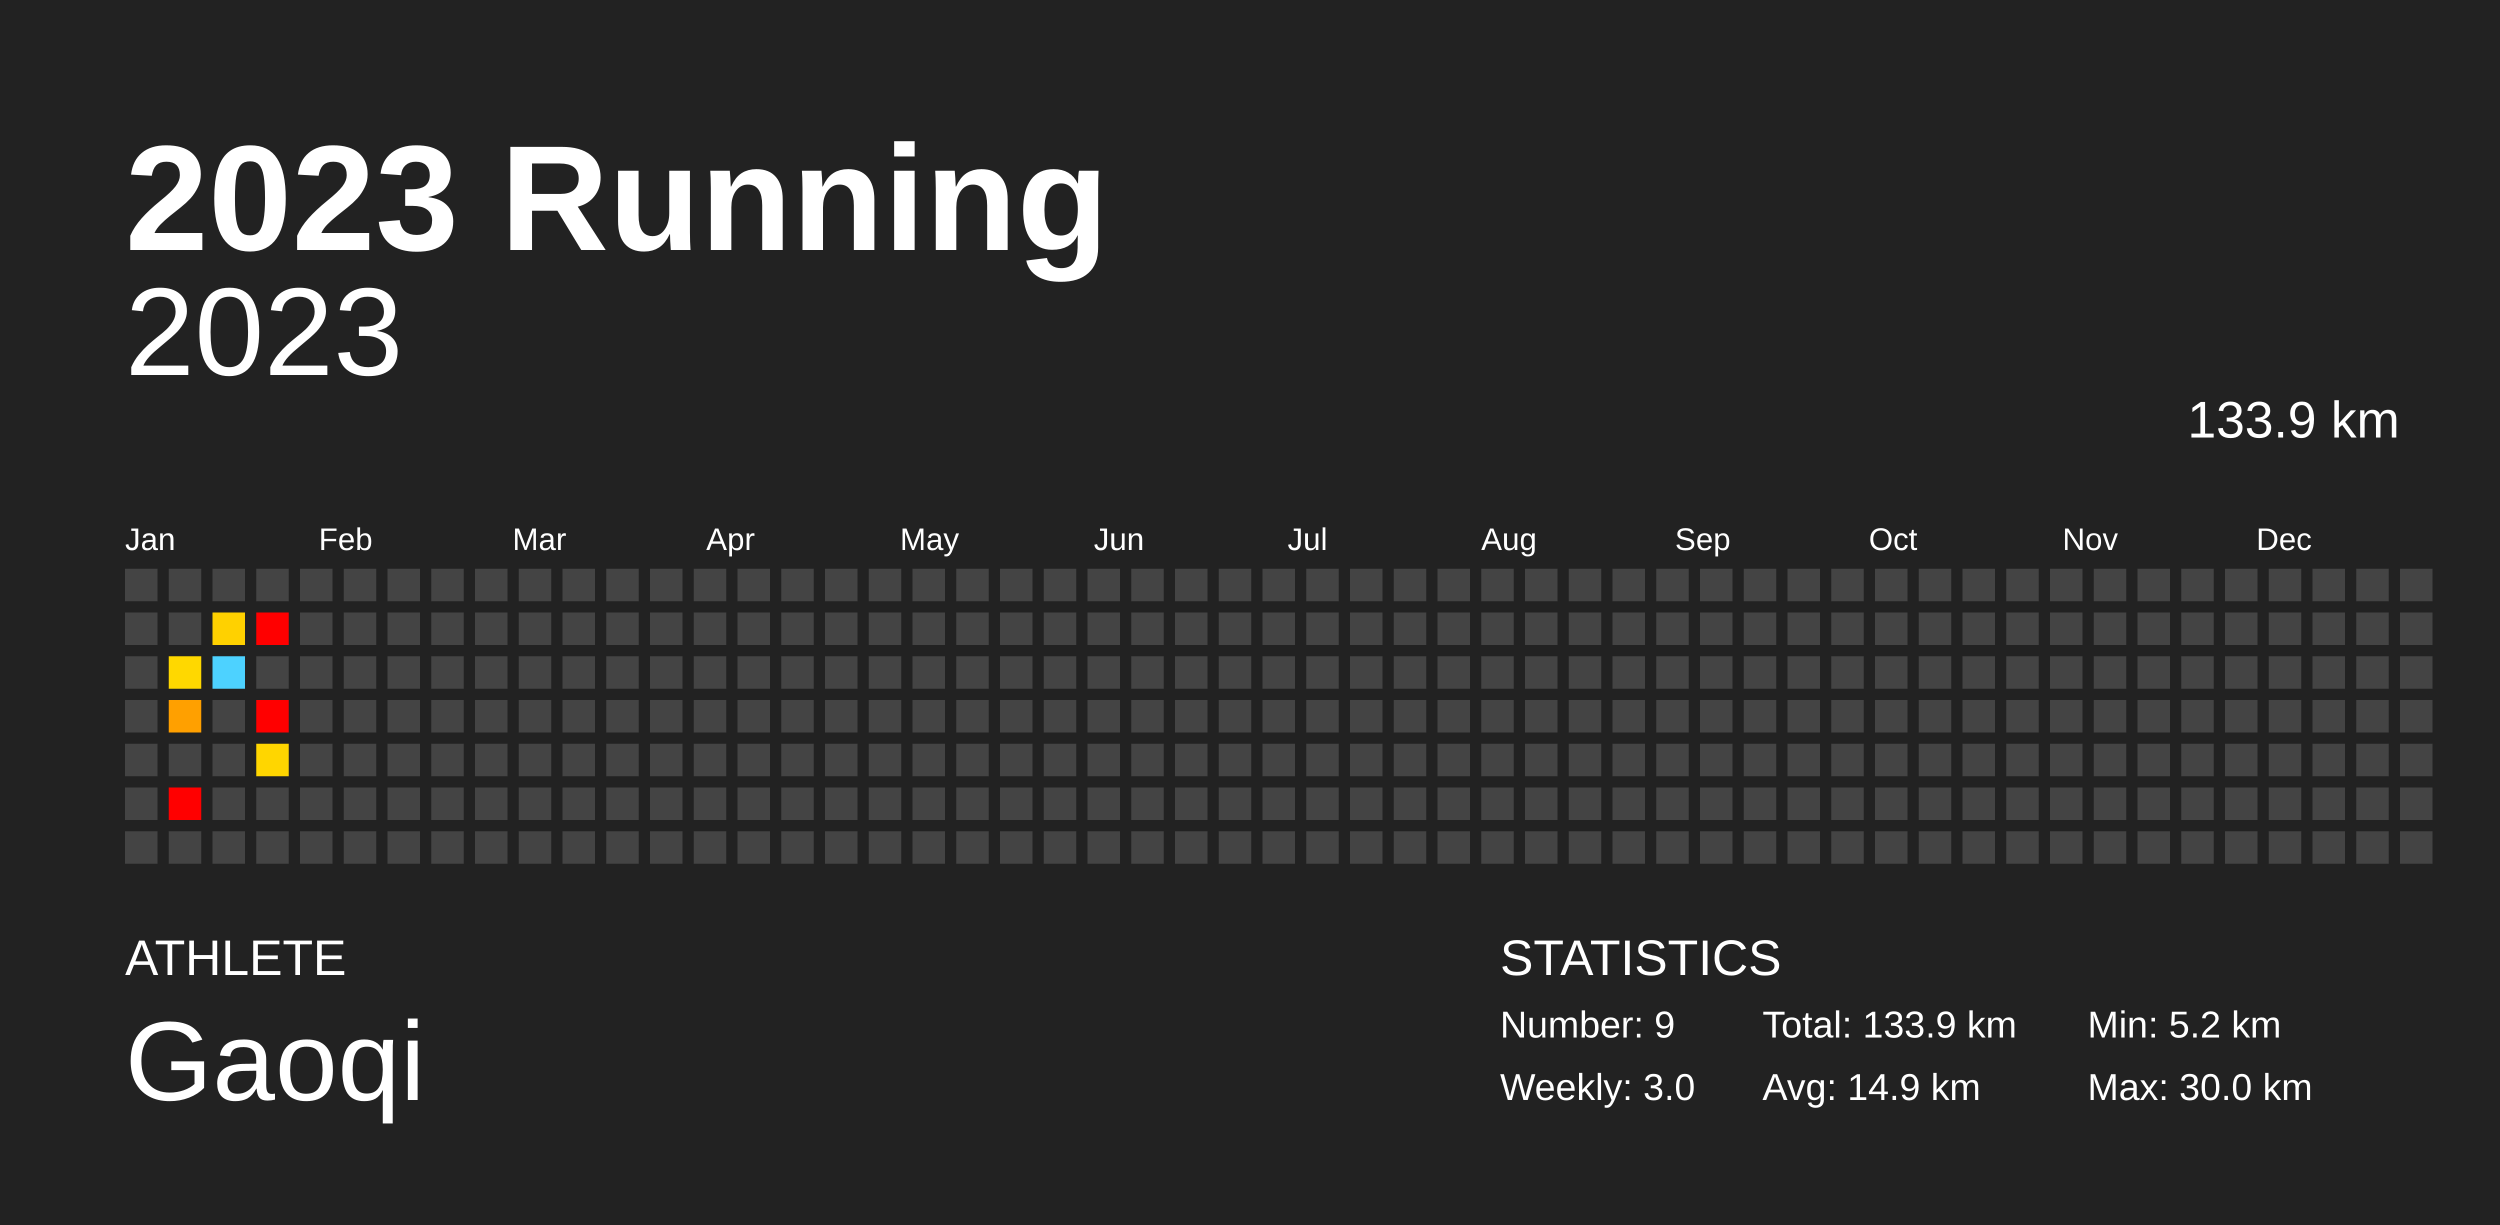
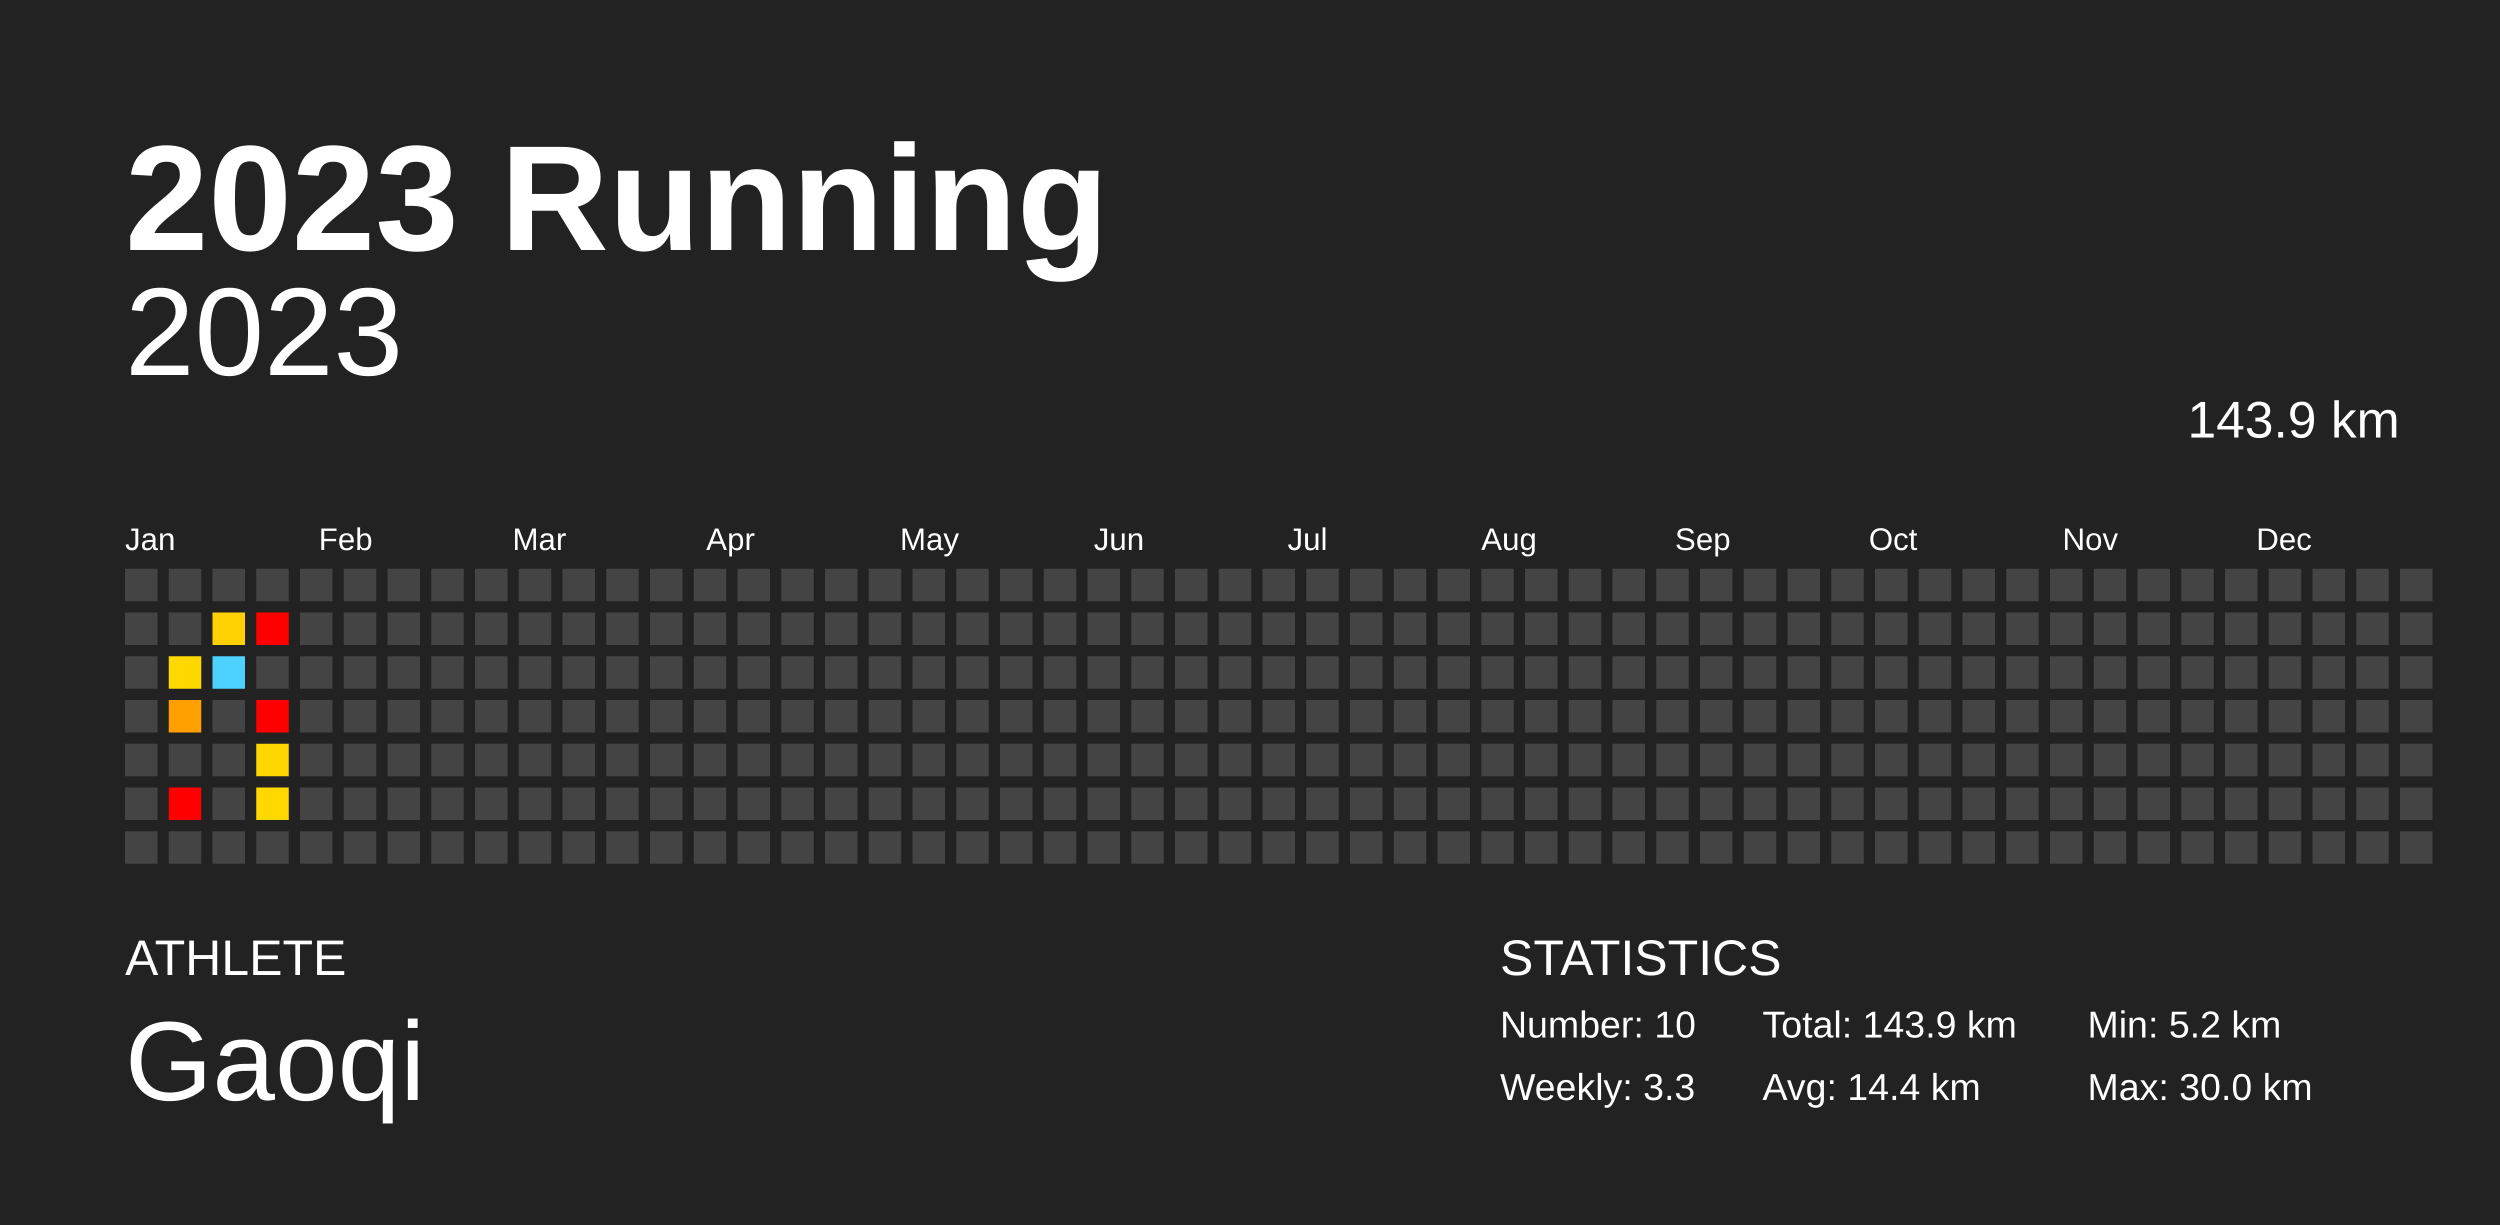
<svg xmlns="http://www.w3.org/2000/svg" baseProfile="full" height="98mm" version="1.1" viewBox="0,0,200,98" width="200mm">
  <defs />
  <rect fill="#222222" height="98" width="200" x="0" y="0" />
  <text fill="#FFFFFF" style="font-size:12px; font-family:Arial; font-weight:bold;" x="10" y="20">2023 Running</text>
  <text fill="#FFFFFF" style="font-size:4px; font-family:Arial" x="10" y="78">ATHLETE</text>
  <text fill="#FFFFFF" style="font-size:9px; font-family:Arial" x="10" y="88">Gaoqi</text>
  <text fill="#FFFFFF" style="font-size:4px; font-family:Arial" x="120" y="78">STATISTICS</text>
-   <text fill="#FFFFFF" style="font-size:3px; font-family:Arial" x="120" y="83">Number: 9</text>
-   <text fill="#FFFFFF" style="font-size:3px; font-family:Arial" x="120" y="88">Weekly: 3.0</text>
-   <text fill="#FFFFFF" style="font-size:3px; font-family:Arial" x="141" y="83">Total: 133.9 km</text>
-   <text fill="#FFFFFF" style="font-size:3px; font-family:Arial" x="141" y="88">Avg: 14.9 km</text>
+   <text fill="#FFFFFF" style="font-size:3px; font-family:Arial" x="120" y="83">Number: 10</text>
+   <text fill="#FFFFFF" style="font-size:3px; font-family:Arial" x="120" y="88">Weekly: 3.3</text>
+   <text fill="#FFFFFF" style="font-size:3px; font-family:Arial" x="141" y="83">Total: 143.9 km</text>
+   <text fill="#FFFFFF" style="font-size:3px; font-family:Arial" x="141" y="88">Avg: 14.4 km</text>
  <text fill="#FFFFFF" style="font-size:3px; font-family:Arial" x="167" y="83">Min: 5.2 km</text>
  <text fill="#FFFFFF" style="font-size:3px; font-family:Arial" x="167" y="88">Max: 30.0 km</text>
  <text alignment-baseline="hanging" fill="#FFFFFF" style="font-size:10.0px; font-family:Arial;" x="10" y="30">2023</text>
-   <text alignment-baseline="hanging" fill="#FFFFFF" style="font-size:4.125px; font-family:Arial;" x="175" y="35">133.9 km</text>
+   <text alignment-baseline="hanging" fill="#FFFFFF" style="font-size:4.125px; font-family:Arial;" x="175" y="35">143.9 km</text>
  <text fill="#FFFFFF" style="font-size:2.5px; font-family:Arial" x="10.0" y="44">Jan</text>
  <text fill="#FFFFFF" style="font-size:2.5px; font-family:Arial" x="25.5" y="44">Feb</text>
  <text fill="#FFFFFF" style="font-size:2.5px; font-family:Arial" x="41.0" y="44">Mar</text>
  <text fill="#FFFFFF" style="font-size:2.5px; font-family:Arial" x="56.5" y="44">Apr</text>
  <text fill="#FFFFFF" style="font-size:2.5px; font-family:Arial" x="72.0" y="44">May</text>
  <text fill="#FFFFFF" style="font-size:2.5px; font-family:Arial" x="87.5" y="44">Jun</text>
  <text fill="#FFFFFF" style="font-size:2.5px; font-family:Arial" x="103.0" y="44">Jul</text>
  <text fill="#FFFFFF" style="font-size:2.5px; font-family:Arial" x="118.5" y="44">Aug</text>
  <text fill="#FFFFFF" style="font-size:2.5px; font-family:Arial" x="134.0" y="44">Sep</text>
  <text fill="#FFFFFF" style="font-size:2.5px; font-family:Arial" x="149.5" y="44">Oct</text>
  <text fill="#FFFFFF" style="font-size:2.5px; font-family:Arial" x="165.0" y="44">Nov</text>
  <text fill="#FFFFFF" style="font-size:2.5px; font-family:Arial" x="180.5" y="44">Dec</text>
  <rect fill="#444444" height="2.6" width="2.6" x="10.0" y="45.5" />
  <rect fill="#444444" height="2.6" width="2.6" x="10.0" y="49.0" />
  <rect fill="#444444" height="2.6" width="2.6" x="10.0" y="52.5" />
  <rect fill="#444444" height="2.6" width="2.6" x="10.0" y="56.0" />
  <rect fill="#444444" height="2.6" width="2.6" x="10.0" y="59.5" />
  <rect fill="#444444" height="2.6" width="2.6" x="10.0" y="63.0" />
  <rect fill="#444444" height="2.6" width="2.6" x="10.0" y="66.5" />
  <rect fill="#444444" height="2.6" width="2.6" x="13.5" y="45.5" />
  <rect fill="#444444" height="2.6" width="2.6" x="13.5" y="49.0" />
  <rect fill="#ffd800" height="2.6" width="2.6" x="13.5" y="52.5" />
  <rect fill="#ffa000" height="2.6" width="2.6" x="13.5" y="56.0" />
  <rect fill="#444444" height="2.6" width="2.6" x="13.5" y="59.5" />
  <rect fill="red" height="2.6" width="2.6" x="13.5" y="63.0" />
  <rect fill="#444444" height="2.6" width="2.6" x="13.5" y="66.5" />
  <rect fill="#444444" height="2.6" width="2.6" x="17.0" y="45.5" />
  <rect fill="#ffd100" height="2.6" width="2.6" x="17.0" y="49.0" />
  <rect fill="#4dd2ff" height="2.6" width="2.6" x="17.0" y="52.5" />
  <rect fill="#444444" height="2.6" width="2.6" x="17.0" y="56.0" />
  <rect fill="#444444" height="2.6" width="2.6" x="17.0" y="59.5" />
  <rect fill="#444444" height="2.6" width="2.6" x="17.0" y="63.0" />
  <rect fill="#444444" height="2.6" width="2.6" x="17.0" y="66.5" />
  <rect fill="#444444" height="2.6" width="2.6" x="20.5" y="45.5" />
  <rect fill="red" height="2.6" width="2.6" x="20.5" y="49.0" />
  <rect fill="#444444" height="2.6" width="2.6" x="20.5" y="52.5" />
  <rect fill="red" height="2.6" width="2.6" x="20.5" y="56.0" />
  <rect fill="#ffd600" height="2.6" width="2.6" x="20.5" y="59.5" />
-   <rect fill="#444444" height="2.6" width="2.6" x="20.5" y="63.0" />
+   <rect fill="#ffd800" height="2.6" width="2.6" x="20.5" y="63.0" />
  <rect fill="#444444" height="2.6" width="2.6" x="20.5" y="66.5" />
  <rect fill="#444444" height="2.6" width="2.6" x="24.0" y="45.5" />
  <rect fill="#444444" height="2.6" width="2.6" x="24.0" y="49.0" />
  <rect fill="#444444" height="2.6" width="2.6" x="24.0" y="52.5" />
  <rect fill="#444444" height="2.6" width="2.6" x="24.0" y="56.0" />
  <rect fill="#444444" height="2.6" width="2.6" x="24.0" y="59.5" />
  <rect fill="#444444" height="2.6" width="2.6" x="24.0" y="63.0" />
  <rect fill="#444444" height="2.6" width="2.6" x="24.0" y="66.5" />
  <rect fill="#444444" height="2.6" width="2.6" x="27.5" y="45.5" />
  <rect fill="#444444" height="2.6" width="2.6" x="27.5" y="49.0" />
  <rect fill="#444444" height="2.6" width="2.6" x="27.5" y="52.5" />
  <rect fill="#444444" height="2.6" width="2.6" x="27.5" y="56.0" />
  <rect fill="#444444" height="2.6" width="2.6" x="27.5" y="59.5" />
  <rect fill="#444444" height="2.6" width="2.6" x="27.5" y="63.0" />
  <rect fill="#444444" height="2.6" width="2.6" x="27.5" y="66.5" />
  <rect fill="#444444" height="2.6" width="2.6" x="31.0" y="45.5" />
  <rect fill="#444444" height="2.6" width="2.6" x="31.0" y="49.0" />
  <rect fill="#444444" height="2.6" width="2.6" x="31.0" y="52.5" />
  <rect fill="#444444" height="2.6" width="2.6" x="31.0" y="56.0" />
  <rect fill="#444444" height="2.6" width="2.6" x="31.0" y="59.5" />
  <rect fill="#444444" height="2.6" width="2.6" x="31.0" y="63.0" />
  <rect fill="#444444" height="2.6" width="2.6" x="31.0" y="66.5" />
  <rect fill="#444444" height="2.6" width="2.6" x="34.5" y="45.5" />
  <rect fill="#444444" height="2.6" width="2.6" x="34.5" y="49.0" />
  <rect fill="#444444" height="2.6" width="2.6" x="34.5" y="52.5" />
  <rect fill="#444444" height="2.6" width="2.6" x="34.5" y="56.0" />
  <rect fill="#444444" height="2.6" width="2.6" x="34.5" y="59.5" />
  <rect fill="#444444" height="2.6" width="2.6" x="34.5" y="63.0" />
  <rect fill="#444444" height="2.6" width="2.6" x="34.5" y="66.5" />
  <rect fill="#444444" height="2.6" width="2.6" x="38.0" y="45.5" />
  <rect fill="#444444" height="2.6" width="2.6" x="38.0" y="49.0" />
  <rect fill="#444444" height="2.6" width="2.6" x="38.0" y="52.5" />
  <rect fill="#444444" height="2.6" width="2.6" x="38.0" y="56.0" />
  <rect fill="#444444" height="2.6" width="2.6" x="38.0" y="59.5" />
  <rect fill="#444444" height="2.6" width="2.6" x="38.0" y="63.0" />
  <rect fill="#444444" height="2.6" width="2.6" x="38.0" y="66.5" />
  <rect fill="#444444" height="2.6" width="2.6" x="41.5" y="45.5" />
  <rect fill="#444444" height="2.6" width="2.6" x="41.5" y="49.0" />
  <rect fill="#444444" height="2.6" width="2.6" x="41.5" y="52.5" />
  <rect fill="#444444" height="2.6" width="2.6" x="41.5" y="56.0" />
  <rect fill="#444444" height="2.6" width="2.6" x="41.5" y="59.5" />
  <rect fill="#444444" height="2.6" width="2.6" x="41.5" y="63.0" />
  <rect fill="#444444" height="2.6" width="2.6" x="41.5" y="66.5" />
  <rect fill="#444444" height="2.6" width="2.6" x="45.0" y="45.5" />
  <rect fill="#444444" height="2.6" width="2.6" x="45.0" y="49.0" />
  <rect fill="#444444" height="2.6" width="2.6" x="45.0" y="52.5" />
  <rect fill="#444444" height="2.6" width="2.6" x="45.0" y="56.0" />
  <rect fill="#444444" height="2.6" width="2.6" x="45.0" y="59.5" />
  <rect fill="#444444" height="2.6" width="2.6" x="45.0" y="63.0" />
  <rect fill="#444444" height="2.6" width="2.6" x="45.0" y="66.5" />
  <rect fill="#444444" height="2.6" width="2.6" x="48.5" y="45.5" />
  <rect fill="#444444" height="2.6" width="2.6" x="48.5" y="49.0" />
  <rect fill="#444444" height="2.6" width="2.6" x="48.5" y="52.5" />
  <rect fill="#444444" height="2.6" width="2.6" x="48.5" y="56.0" />
  <rect fill="#444444" height="2.6" width="2.6" x="48.5" y="59.5" />
  <rect fill="#444444" height="2.6" width="2.6" x="48.5" y="63.0" />
  <rect fill="#444444" height="2.6" width="2.6" x="48.5" y="66.5" />
  <rect fill="#444444" height="2.6" width="2.6" x="52.0" y="45.5" />
  <rect fill="#444444" height="2.6" width="2.6" x="52.0" y="49.0" />
  <rect fill="#444444" height="2.6" width="2.6" x="52.0" y="52.5" />
  <rect fill="#444444" height="2.6" width="2.6" x="52.0" y="56.0" />
  <rect fill="#444444" height="2.6" width="2.6" x="52.0" y="59.5" />
  <rect fill="#444444" height="2.6" width="2.6" x="52.0" y="63.0" />
  <rect fill="#444444" height="2.6" width="2.6" x="52.0" y="66.5" />
  <rect fill="#444444" height="2.6" width="2.6" x="55.5" y="45.5" />
  <rect fill="#444444" height="2.6" width="2.6" x="55.5" y="49.0" />
  <rect fill="#444444" height="2.6" width="2.6" x="55.5" y="52.5" />
  <rect fill="#444444" height="2.6" width="2.6" x="55.5" y="56.0" />
  <rect fill="#444444" height="2.6" width="2.6" x="55.5" y="59.5" />
  <rect fill="#444444" height="2.6" width="2.6" x="55.5" y="63.0" />
  <rect fill="#444444" height="2.6" width="2.6" x="55.5" y="66.5" />
  <rect fill="#444444" height="2.6" width="2.6" x="59.0" y="45.5" />
  <rect fill="#444444" height="2.6" width="2.6" x="59.0" y="49.0" />
  <rect fill="#444444" height="2.6" width="2.6" x="59.0" y="52.5" />
  <rect fill="#444444" height="2.6" width="2.6" x="59.0" y="56.0" />
  <rect fill="#444444" height="2.6" width="2.6" x="59.0" y="59.5" />
  <rect fill="#444444" height="2.6" width="2.6" x="59.0" y="63.0" />
  <rect fill="#444444" height="2.6" width="2.6" x="59.0" y="66.5" />
  <rect fill="#444444" height="2.6" width="2.6" x="62.5" y="45.5" />
  <rect fill="#444444" height="2.6" width="2.6" x="62.5" y="49.0" />
  <rect fill="#444444" height="2.6" width="2.6" x="62.5" y="52.5" />
  <rect fill="#444444" height="2.6" width="2.6" x="62.5" y="56.0" />
  <rect fill="#444444" height="2.6" width="2.6" x="62.5" y="59.5" />
  <rect fill="#444444" height="2.6" width="2.6" x="62.5" y="63.0" />
  <rect fill="#444444" height="2.6" width="2.6" x="62.5" y="66.5" />
  <rect fill="#444444" height="2.6" width="2.6" x="66.0" y="45.5" />
  <rect fill="#444444" height="2.6" width="2.6" x="66.0" y="49.0" />
  <rect fill="#444444" height="2.6" width="2.6" x="66.0" y="52.5" />
  <rect fill="#444444" height="2.6" width="2.6" x="66.0" y="56.0" />
  <rect fill="#444444" height="2.6" width="2.6" x="66.0" y="59.5" />
  <rect fill="#444444" height="2.6" width="2.6" x="66.0" y="63.0" />
  <rect fill="#444444" height="2.6" width="2.6" x="66.0" y="66.5" />
  <rect fill="#444444" height="2.6" width="2.6" x="69.5" y="45.5" />
  <rect fill="#444444" height="2.6" width="2.6" x="69.5" y="49.0" />
  <rect fill="#444444" height="2.6" width="2.6" x="69.5" y="52.5" />
  <rect fill="#444444" height="2.6" width="2.6" x="69.5" y="56.0" />
  <rect fill="#444444" height="2.6" width="2.6" x="69.5" y="59.5" />
  <rect fill="#444444" height="2.6" width="2.6" x="69.5" y="63.0" />
  <rect fill="#444444" height="2.6" width="2.6" x="69.5" y="66.5" />
  <rect fill="#444444" height="2.6" width="2.6" x="73.0" y="45.5" />
  <rect fill="#444444" height="2.6" width="2.6" x="73.0" y="49.0" />
  <rect fill="#444444" height="2.6" width="2.6" x="73.0" y="52.5" />
  <rect fill="#444444" height="2.6" width="2.6" x="73.0" y="56.0" />
  <rect fill="#444444" height="2.6" width="2.6" x="73.0" y="59.5" />
  <rect fill="#444444" height="2.6" width="2.6" x="73.0" y="63.0" />
  <rect fill="#444444" height="2.6" width="2.6" x="73.0" y="66.5" />
  <rect fill="#444444" height="2.6" width="2.6" x="76.5" y="45.5" />
  <rect fill="#444444" height="2.6" width="2.6" x="76.5" y="49.0" />
  <rect fill="#444444" height="2.6" width="2.6" x="76.5" y="52.5" />
  <rect fill="#444444" height="2.6" width="2.6" x="76.5" y="56.0" />
  <rect fill="#444444" height="2.6" width="2.6" x="76.5" y="59.5" />
  <rect fill="#444444" height="2.6" width="2.6" x="76.5" y="63.0" />
  <rect fill="#444444" height="2.6" width="2.6" x="76.5" y="66.5" />
  <rect fill="#444444" height="2.6" width="2.6" x="80.0" y="45.5" />
  <rect fill="#444444" height="2.6" width="2.6" x="80.0" y="49.0" />
  <rect fill="#444444" height="2.6" width="2.6" x="80.0" y="52.5" />
  <rect fill="#444444" height="2.6" width="2.6" x="80.0" y="56.0" />
  <rect fill="#444444" height="2.6" width="2.6" x="80.0" y="59.5" />
  <rect fill="#444444" height="2.6" width="2.6" x="80.0" y="63.0" />
  <rect fill="#444444" height="2.6" width="2.6" x="80.0" y="66.5" />
  <rect fill="#444444" height="2.6" width="2.6" x="83.5" y="45.5" />
  <rect fill="#444444" height="2.6" width="2.6" x="83.5" y="49.0" />
  <rect fill="#444444" height="2.6" width="2.6" x="83.5" y="52.5" />
  <rect fill="#444444" height="2.6" width="2.6" x="83.5" y="56.0" />
  <rect fill="#444444" height="2.6" width="2.6" x="83.5" y="59.5" />
  <rect fill="#444444" height="2.6" width="2.6" x="83.5" y="63.0" />
  <rect fill="#444444" height="2.6" width="2.6" x="83.5" y="66.5" />
  <rect fill="#444444" height="2.6" width="2.6" x="87.0" y="45.5" />
  <rect fill="#444444" height="2.6" width="2.6" x="87.0" y="49.0" />
  <rect fill="#444444" height="2.6" width="2.6" x="87.0" y="52.5" />
  <rect fill="#444444" height="2.6" width="2.6" x="87.0" y="56.0" />
  <rect fill="#444444" height="2.6" width="2.6" x="87.0" y="59.5" />
  <rect fill="#444444" height="2.6" width="2.6" x="87.0" y="63.0" />
  <rect fill="#444444" height="2.6" width="2.6" x="87.0" y="66.5" />
  <rect fill="#444444" height="2.6" width="2.6" x="90.5" y="45.5" />
  <rect fill="#444444" height="2.6" width="2.6" x="90.5" y="49.0" />
  <rect fill="#444444" height="2.6" width="2.6" x="90.5" y="52.5" />
  <rect fill="#444444" height="2.6" width="2.6" x="90.5" y="56.0" />
  <rect fill="#444444" height="2.6" width="2.6" x="90.5" y="59.5" />
  <rect fill="#444444" height="2.6" width="2.6" x="90.5" y="63.0" />
  <rect fill="#444444" height="2.6" width="2.6" x="90.5" y="66.5" />
  <rect fill="#444444" height="2.6" width="2.6" x="94.0" y="45.5" />
  <rect fill="#444444" height="2.6" width="2.6" x="94.0" y="49.0" />
  <rect fill="#444444" height="2.6" width="2.6" x="94.0" y="52.5" />
  <rect fill="#444444" height="2.6" width="2.6" x="94.0" y="56.0" />
  <rect fill="#444444" height="2.6" width="2.6" x="94.0" y="59.5" />
  <rect fill="#444444" height="2.6" width="2.6" x="94.0" y="63.0" />
  <rect fill="#444444" height="2.6" width="2.6" x="94.0" y="66.5" />
  <rect fill="#444444" height="2.6" width="2.6" x="97.5" y="45.5" />
  <rect fill="#444444" height="2.6" width="2.6" x="97.5" y="49.0" />
  <rect fill="#444444" height="2.6" width="2.6" x="97.5" y="52.5" />
  <rect fill="#444444" height="2.6" width="2.6" x="97.5" y="56.0" />
  <rect fill="#444444" height="2.6" width="2.6" x="97.5" y="59.5" />
  <rect fill="#444444" height="2.6" width="2.6" x="97.5" y="63.0" />
  <rect fill="#444444" height="2.6" width="2.6" x="97.5" y="66.5" />
  <rect fill="#444444" height="2.6" width="2.6" x="101.0" y="45.5" />
  <rect fill="#444444" height="2.6" width="2.6" x="101.0" y="49.0" />
  <rect fill="#444444" height="2.6" width="2.6" x="101.0" y="52.5" />
  <rect fill="#444444" height="2.6" width="2.6" x="101.0" y="56.0" />
  <rect fill="#444444" height="2.6" width="2.6" x="101.0" y="59.5" />
  <rect fill="#444444" height="2.6" width="2.6" x="101.0" y="63.0" />
  <rect fill="#444444" height="2.6" width="2.6" x="101.0" y="66.5" />
  <rect fill="#444444" height="2.6" width="2.6" x="104.5" y="45.5" />
  <rect fill="#444444" height="2.6" width="2.6" x="104.5" y="49.0" />
  <rect fill="#444444" height="2.6" width="2.6" x="104.5" y="52.5" />
  <rect fill="#444444" height="2.6" width="2.6" x="104.5" y="56.0" />
  <rect fill="#444444" height="2.6" width="2.6" x="104.5" y="59.5" />
  <rect fill="#444444" height="2.6" width="2.6" x="104.5" y="63.0" />
  <rect fill="#444444" height="2.6" width="2.6" x="104.5" y="66.5" />
  <rect fill="#444444" height="2.6" width="2.6" x="108.0" y="45.5" />
  <rect fill="#444444" height="2.6" width="2.6" x="108.0" y="49.0" />
  <rect fill="#444444" height="2.6" width="2.6" x="108.0" y="52.5" />
  <rect fill="#444444" height="2.6" width="2.6" x="108.0" y="56.0" />
  <rect fill="#444444" height="2.6" width="2.6" x="108.0" y="59.5" />
  <rect fill="#444444" height="2.6" width="2.6" x="108.0" y="63.0" />
  <rect fill="#444444" height="2.6" width="2.6" x="108.0" y="66.5" />
  <rect fill="#444444" height="2.6" width="2.6" x="111.5" y="45.5" />
  <rect fill="#444444" height="2.6" width="2.6" x="111.5" y="49.0" />
  <rect fill="#444444" height="2.6" width="2.6" x="111.5" y="52.5" />
  <rect fill="#444444" height="2.6" width="2.6" x="111.5" y="56.0" />
  <rect fill="#444444" height="2.6" width="2.6" x="111.5" y="59.5" />
  <rect fill="#444444" height="2.6" width="2.6" x="111.5" y="63.0" />
  <rect fill="#444444" height="2.6" width="2.6" x="111.5" y="66.5" />
  <rect fill="#444444" height="2.6" width="2.6" x="115.0" y="45.5" />
  <rect fill="#444444" height="2.6" width="2.6" x="115.0" y="49.0" />
  <rect fill="#444444" height="2.6" width="2.6" x="115.0" y="52.5" />
  <rect fill="#444444" height="2.6" width="2.6" x="115.0" y="56.0" />
  <rect fill="#444444" height="2.6" width="2.6" x="115.0" y="59.5" />
  <rect fill="#444444" height="2.6" width="2.6" x="115.0" y="63.0" />
  <rect fill="#444444" height="2.6" width="2.6" x="115.0" y="66.5" />
  <rect fill="#444444" height="2.6" width="2.6" x="118.5" y="45.5" />
  <rect fill="#444444" height="2.6" width="2.6" x="118.5" y="49.0" />
  <rect fill="#444444" height="2.6" width="2.6" x="118.5" y="52.5" />
  <rect fill="#444444" height="2.6" width="2.6" x="118.5" y="56.0" />
  <rect fill="#444444" height="2.6" width="2.6" x="118.5" y="59.5" />
  <rect fill="#444444" height="2.6" width="2.6" x="118.5" y="63.0" />
  <rect fill="#444444" height="2.6" width="2.6" x="118.5" y="66.5" />
  <rect fill="#444444" height="2.6" width="2.6" x="122.0" y="45.5" />
  <rect fill="#444444" height="2.6" width="2.6" x="122.0" y="49.0" />
  <rect fill="#444444" height="2.6" width="2.6" x="122.0" y="52.5" />
  <rect fill="#444444" height="2.6" width="2.6" x="122.0" y="56.0" />
  <rect fill="#444444" height="2.6" width="2.6" x="122.0" y="59.5" />
  <rect fill="#444444" height="2.6" width="2.6" x="122.0" y="63.0" />
  <rect fill="#444444" height="2.6" width="2.6" x="122.0" y="66.5" />
  <rect fill="#444444" height="2.6" width="2.6" x="125.5" y="45.5" />
  <rect fill="#444444" height="2.6" width="2.6" x="125.5" y="49.0" />
  <rect fill="#444444" height="2.6" width="2.6" x="125.5" y="52.5" />
  <rect fill="#444444" height="2.6" width="2.6" x="125.5" y="56.0" />
  <rect fill="#444444" height="2.6" width="2.6" x="125.5" y="59.5" />
  <rect fill="#444444" height="2.6" width="2.6" x="125.5" y="63.0" />
  <rect fill="#444444" height="2.6" width="2.6" x="125.5" y="66.5" />
  <rect fill="#444444" height="2.6" width="2.6" x="129.0" y="45.5" />
  <rect fill="#444444" height="2.6" width="2.6" x="129.0" y="49.0" />
  <rect fill="#444444" height="2.6" width="2.6" x="129.0" y="52.5" />
  <rect fill="#444444" height="2.6" width="2.6" x="129.0" y="56.0" />
  <rect fill="#444444" height="2.6" width="2.6" x="129.0" y="59.5" />
  <rect fill="#444444" height="2.6" width="2.6" x="129.0" y="63.0" />
  <rect fill="#444444" height="2.6" width="2.6" x="129.0" y="66.5" />
  <rect fill="#444444" height="2.6" width="2.6" x="132.5" y="45.5" />
  <rect fill="#444444" height="2.6" width="2.6" x="132.5" y="49.0" />
  <rect fill="#444444" height="2.6" width="2.6" x="132.5" y="52.5" />
  <rect fill="#444444" height="2.6" width="2.6" x="132.5" y="56.0" />
  <rect fill="#444444" height="2.6" width="2.6" x="132.5" y="59.5" />
  <rect fill="#444444" height="2.6" width="2.6" x="132.5" y="63.0" />
  <rect fill="#444444" height="2.6" width="2.6" x="132.5" y="66.5" />
  <rect fill="#444444" height="2.6" width="2.6" x="136.0" y="45.5" />
  <rect fill="#444444" height="2.6" width="2.6" x="136.0" y="49.0" />
  <rect fill="#444444" height="2.6" width="2.6" x="136.0" y="52.5" />
  <rect fill="#444444" height="2.6" width="2.6" x="136.0" y="56.0" />
  <rect fill="#444444" height="2.6" width="2.6" x="136.0" y="59.5" />
  <rect fill="#444444" height="2.6" width="2.6" x="136.0" y="63.0" />
  <rect fill="#444444" height="2.6" width="2.6" x="136.0" y="66.5" />
  <rect fill="#444444" height="2.6" width="2.6" x="139.5" y="45.5" />
  <rect fill="#444444" height="2.6" width="2.6" x="139.5" y="49.0" />
  <rect fill="#444444" height="2.6" width="2.6" x="139.5" y="52.5" />
  <rect fill="#444444" height="2.6" width="2.6" x="139.5" y="56.0" />
  <rect fill="#444444" height="2.6" width="2.6" x="139.5" y="59.5" />
  <rect fill="#444444" height="2.6" width="2.6" x="139.5" y="63.0" />
  <rect fill="#444444" height="2.6" width="2.6" x="139.5" y="66.5" />
  <rect fill="#444444" height="2.6" width="2.6" x="143.0" y="45.5" />
  <rect fill="#444444" height="2.6" width="2.6" x="143.0" y="49.0" />
  <rect fill="#444444" height="2.6" width="2.6" x="143.0" y="52.5" />
  <rect fill="#444444" height="2.6" width="2.6" x="143.0" y="56.0" />
  <rect fill="#444444" height="2.6" width="2.6" x="143.0" y="59.5" />
  <rect fill="#444444" height="2.6" width="2.6" x="143.0" y="63.0" />
  <rect fill="#444444" height="2.6" width="2.6" x="143.0" y="66.5" />
  <rect fill="#444444" height="2.6" width="2.6" x="146.5" y="45.5" />
  <rect fill="#444444" height="2.6" width="2.6" x="146.5" y="49.0" />
  <rect fill="#444444" height="2.6" width="2.6" x="146.5" y="52.5" />
  <rect fill="#444444" height="2.6" width="2.6" x="146.5" y="56.0" />
  <rect fill="#444444" height="2.6" width="2.6" x="146.5" y="59.5" />
  <rect fill="#444444" height="2.6" width="2.6" x="146.5" y="63.0" />
  <rect fill="#444444" height="2.6" width="2.6" x="146.5" y="66.5" />
  <rect fill="#444444" height="2.6" width="2.6" x="150.0" y="45.5" />
  <rect fill="#444444" height="2.6" width="2.6" x="150.0" y="49.0" />
  <rect fill="#444444" height="2.6" width="2.6" x="150.0" y="52.5" />
  <rect fill="#444444" height="2.6" width="2.6" x="150.0" y="56.0" />
  <rect fill="#444444" height="2.6" width="2.6" x="150.0" y="59.5" />
  <rect fill="#444444" height="2.6" width="2.6" x="150.0" y="63.0" />
  <rect fill="#444444" height="2.6" width="2.6" x="150.0" y="66.5" />
  <rect fill="#444444" height="2.6" width="2.6" x="153.5" y="45.5" />
  <rect fill="#444444" height="2.6" width="2.6" x="153.5" y="49.0" />
  <rect fill="#444444" height="2.6" width="2.6" x="153.5" y="52.5" />
  <rect fill="#444444" height="2.6" width="2.6" x="153.5" y="56.0" />
  <rect fill="#444444" height="2.6" width="2.6" x="153.5" y="59.5" />
  <rect fill="#444444" height="2.6" width="2.6" x="153.5" y="63.0" />
  <rect fill="#444444" height="2.6" width="2.6" x="153.5" y="66.5" />
  <rect fill="#444444" height="2.6" width="2.6" x="157.0" y="45.5" />
  <rect fill="#444444" height="2.6" width="2.6" x="157.0" y="49.0" />
  <rect fill="#444444" height="2.6" width="2.6" x="157.0" y="52.5" />
  <rect fill="#444444" height="2.6" width="2.6" x="157.0" y="56.0" />
  <rect fill="#444444" height="2.6" width="2.6" x="157.0" y="59.5" />
  <rect fill="#444444" height="2.6" width="2.6" x="157.0" y="63.0" />
  <rect fill="#444444" height="2.6" width="2.6" x="157.0" y="66.5" />
  <rect fill="#444444" height="2.6" width="2.6" x="160.5" y="45.5" />
  <rect fill="#444444" height="2.6" width="2.6" x="160.5" y="49.0" />
  <rect fill="#444444" height="2.6" width="2.6" x="160.5" y="52.5" />
  <rect fill="#444444" height="2.6" width="2.6" x="160.5" y="56.0" />
  <rect fill="#444444" height="2.6" width="2.6" x="160.5" y="59.5" />
  <rect fill="#444444" height="2.6" width="2.6" x="160.5" y="63.0" />
  <rect fill="#444444" height="2.6" width="2.6" x="160.5" y="66.5" />
  <rect fill="#444444" height="2.6" width="2.6" x="164.0" y="45.5" />
  <rect fill="#444444" height="2.6" width="2.6" x="164.0" y="49.0" />
  <rect fill="#444444" height="2.6" width="2.6" x="164.0" y="52.5" />
  <rect fill="#444444" height="2.6" width="2.6" x="164.0" y="56.0" />
  <rect fill="#444444" height="2.6" width="2.6" x="164.0" y="59.5" />
  <rect fill="#444444" height="2.6" width="2.6" x="164.0" y="63.0" />
  <rect fill="#444444" height="2.6" width="2.6" x="164.0" y="66.5" />
  <rect fill="#444444" height="2.6" width="2.6" x="167.5" y="45.5" />
  <rect fill="#444444" height="2.6" width="2.6" x="167.5" y="49.0" />
  <rect fill="#444444" height="2.6" width="2.6" x="167.5" y="52.5" />
  <rect fill="#444444" height="2.6" width="2.6" x="167.5" y="56.0" />
  <rect fill="#444444" height="2.6" width="2.6" x="167.5" y="59.5" />
  <rect fill="#444444" height="2.6" width="2.6" x="167.5" y="63.0" />
  <rect fill="#444444" height="2.6" width="2.6" x="167.5" y="66.5" />
  <rect fill="#444444" height="2.6" width="2.6" x="171.0" y="45.5" />
  <rect fill="#444444" height="2.6" width="2.6" x="171.0" y="49.0" />
  <rect fill="#444444" height="2.6" width="2.6" x="171.0" y="52.5" />
  <rect fill="#444444" height="2.6" width="2.6" x="171.0" y="56.0" />
  <rect fill="#444444" height="2.6" width="2.6" x="171.0" y="59.5" />
  <rect fill="#444444" height="2.6" width="2.6" x="171.0" y="63.0" />
  <rect fill="#444444" height="2.6" width="2.6" x="171.0" y="66.5" />
  <rect fill="#444444" height="2.6" width="2.6" x="174.5" y="45.5" />
  <rect fill="#444444" height="2.6" width="2.6" x="174.5" y="49.0" />
  <rect fill="#444444" height="2.6" width="2.6" x="174.5" y="52.5" />
  <rect fill="#444444" height="2.6" width="2.6" x="174.5" y="56.0" />
  <rect fill="#444444" height="2.6" width="2.6" x="174.5" y="59.5" />
  <rect fill="#444444" height="2.6" width="2.6" x="174.5" y="63.0" />
  <rect fill="#444444" height="2.6" width="2.6" x="174.5" y="66.5" />
  <rect fill="#444444" height="2.6" width="2.6" x="178.0" y="45.5" />
  <rect fill="#444444" height="2.6" width="2.6" x="178.0" y="49.0" />
  <rect fill="#444444" height="2.6" width="2.6" x="178.0" y="52.5" />
  <rect fill="#444444" height="2.6" width="2.6" x="178.0" y="56.0" />
  <rect fill="#444444" height="2.6" width="2.6" x="178.0" y="59.5" />
  <rect fill="#444444" height="2.6" width="2.6" x="178.0" y="63.0" />
  <rect fill="#444444" height="2.6" width="2.6" x="178.0" y="66.5" />
  <rect fill="#444444" height="2.6" width="2.6" x="181.5" y="45.5" />
  <rect fill="#444444" height="2.6" width="2.6" x="181.5" y="49.0" />
  <rect fill="#444444" height="2.6" width="2.6" x="181.5" y="52.5" />
  <rect fill="#444444" height="2.6" width="2.6" x="181.5" y="56.0" />
  <rect fill="#444444" height="2.6" width="2.6" x="181.5" y="59.5" />
  <rect fill="#444444" height="2.6" width="2.6" x="181.5" y="63.0" />
  <rect fill="#444444" height="2.6" width="2.6" x="181.5" y="66.5" />
  <rect fill="#444444" height="2.6" width="2.6" x="185.0" y="45.5" />
  <rect fill="#444444" height="2.6" width="2.6" x="185.0" y="49.0" />
  <rect fill="#444444" height="2.6" width="2.6" x="185.0" y="52.5" />
  <rect fill="#444444" height="2.6" width="2.6" x="185.0" y="56.0" />
  <rect fill="#444444" height="2.6" width="2.6" x="185.0" y="59.5" />
  <rect fill="#444444" height="2.6" width="2.6" x="185.0" y="63.0" />
  <rect fill="#444444" height="2.6" width="2.6" x="185.0" y="66.5" />
  <rect fill="#444444" height="2.6" width="2.6" x="188.5" y="45.5" />
  <rect fill="#444444" height="2.6" width="2.6" x="188.5" y="49.0" />
  <rect fill="#444444" height="2.6" width="2.6" x="188.5" y="52.5" />
  <rect fill="#444444" height="2.6" width="2.6" x="188.5" y="56.0" />
  <rect fill="#444444" height="2.6" width="2.6" x="188.5" y="59.5" />
  <rect fill="#444444" height="2.6" width="2.6" x="188.5" y="63.0" />
  <rect fill="#444444" height="2.6" width="2.6" x="188.5" y="66.5" />
  <rect fill="#444444" height="2.6" width="2.6" x="192.0" y="45.5" />
  <rect fill="#444444" height="2.6" width="2.6" x="192.0" y="49.0" />
  <rect fill="#444444" height="2.6" width="2.6" x="192.0" y="52.5" />
  <rect fill="#444444" height="2.6" width="2.6" x="192.0" y="56.0" />
  <rect fill="#444444" height="2.6" width="2.6" x="192.0" y="59.5" />
  <rect fill="#444444" height="2.6" width="2.6" x="192.0" y="63.0" />
  <rect fill="#444444" height="2.6" width="2.6" x="192.0" y="66.5" />
</svg>
